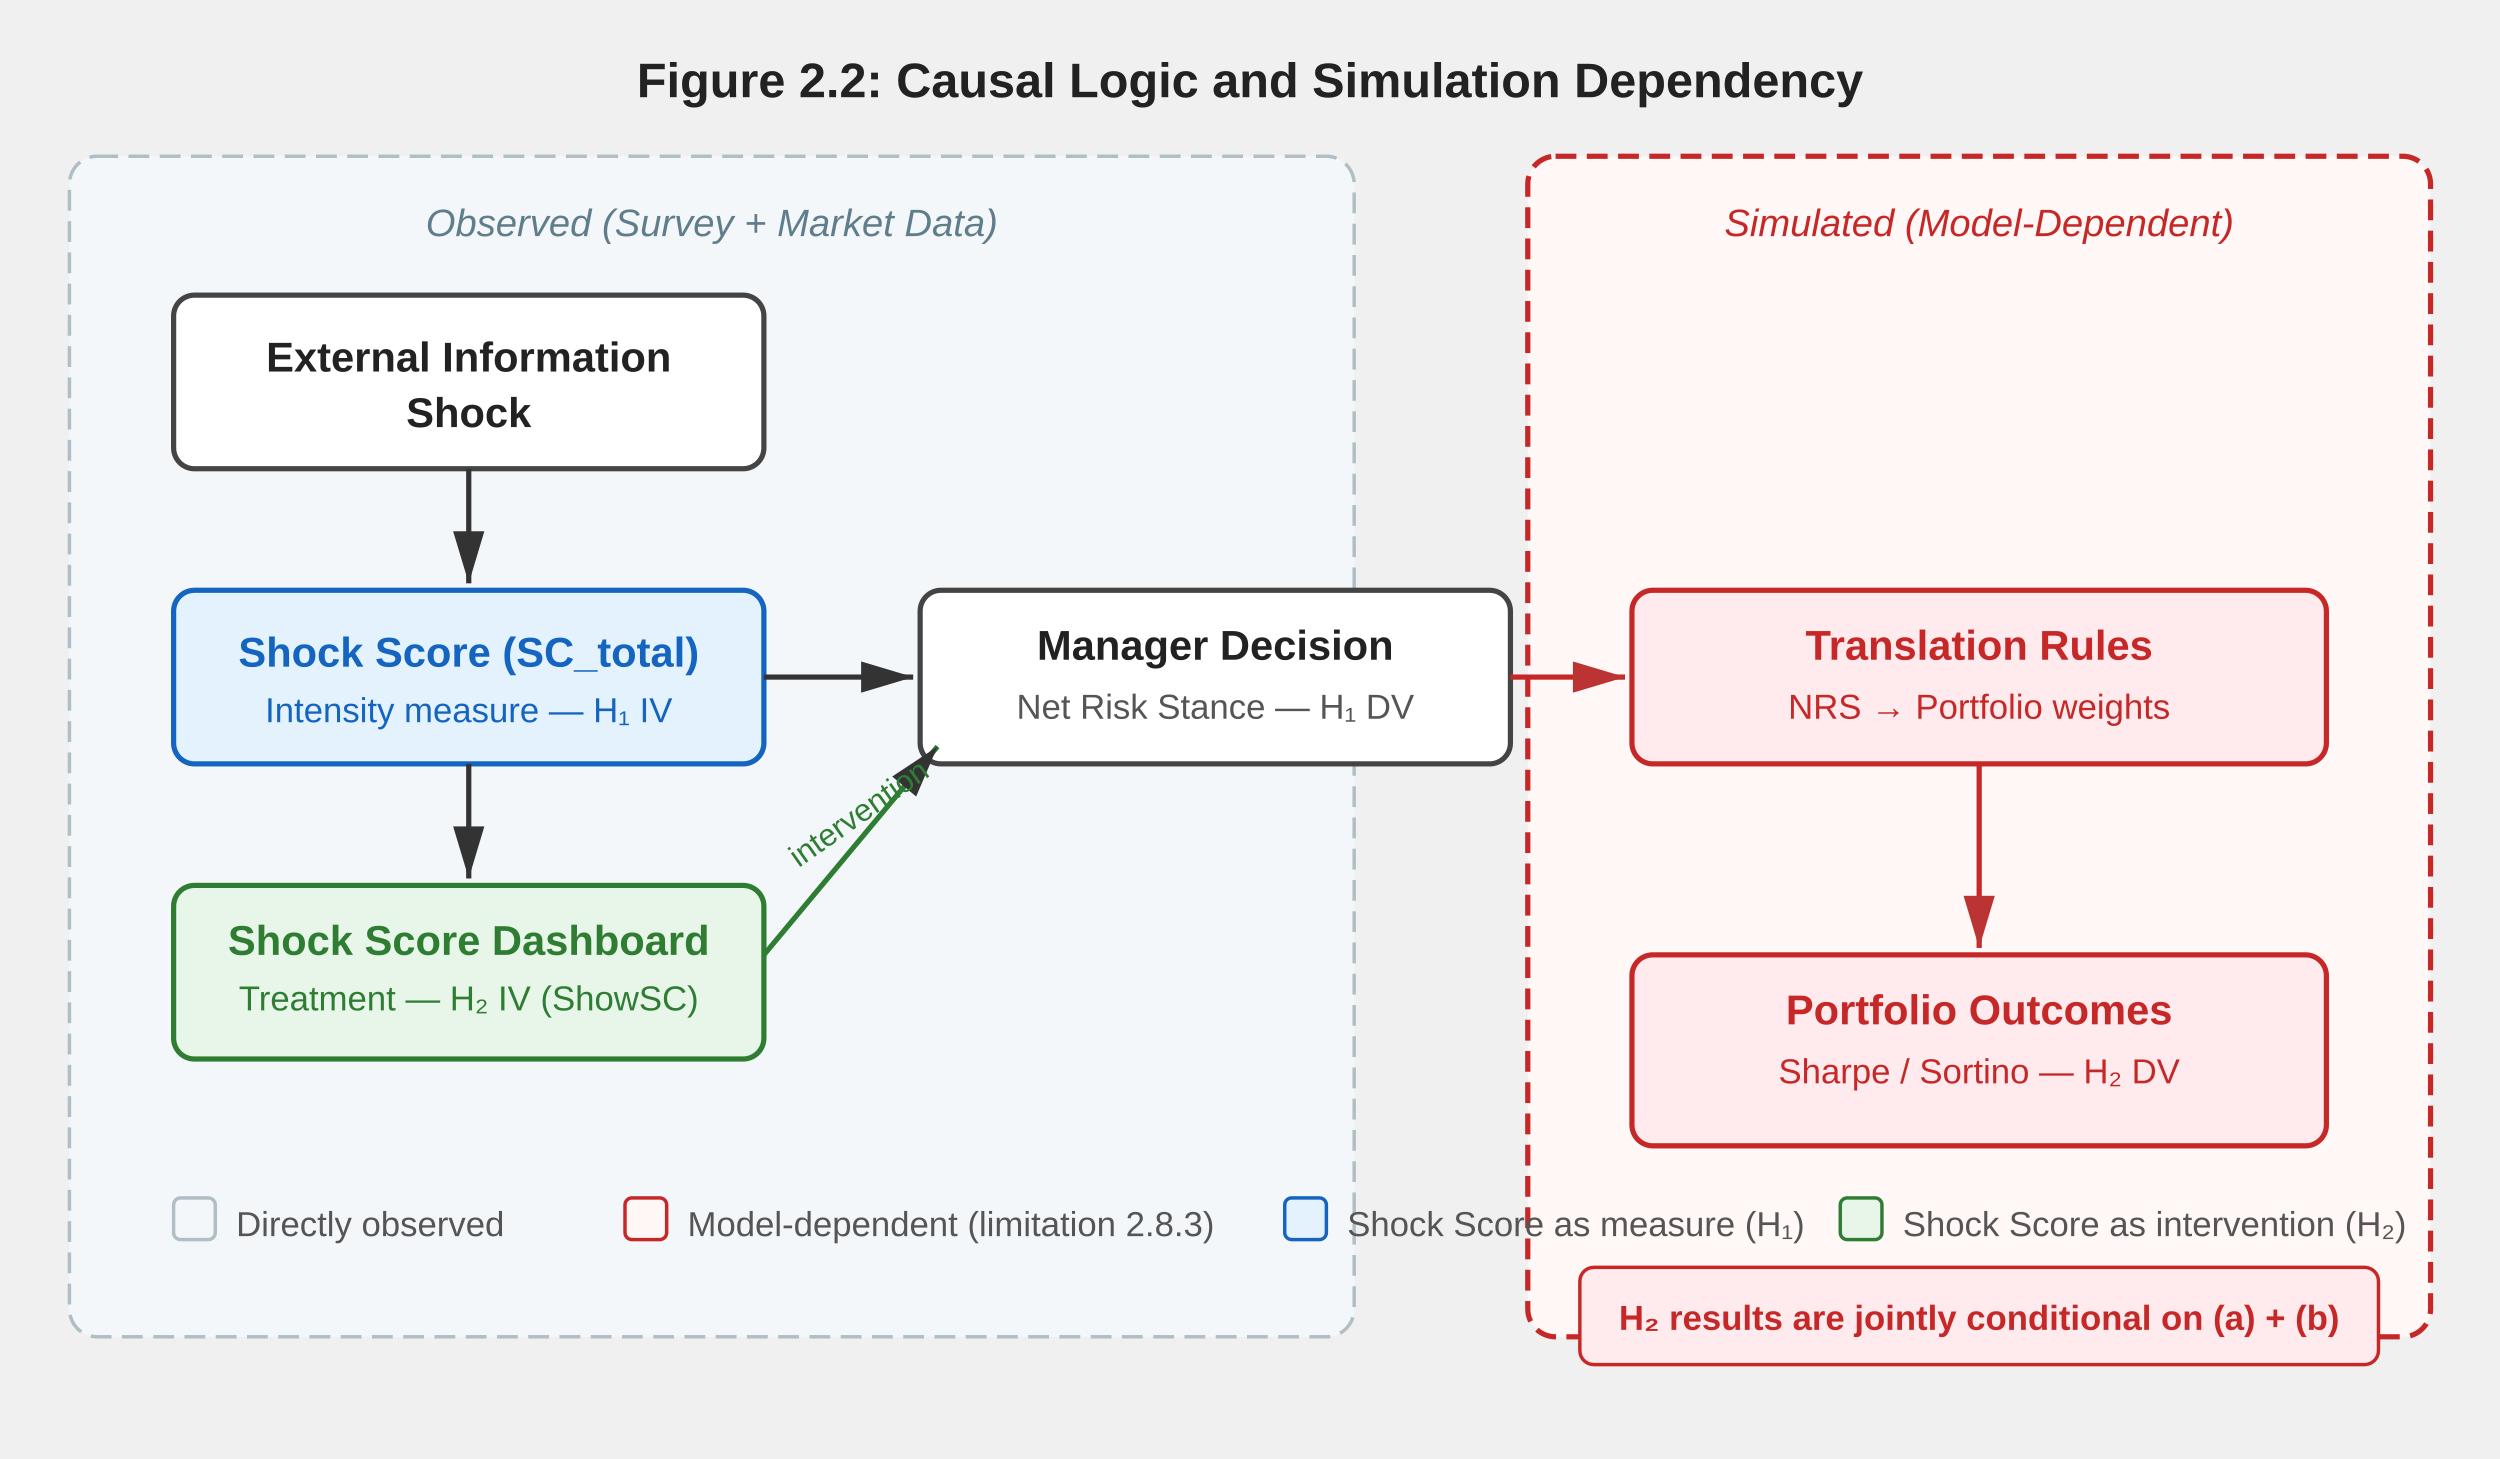
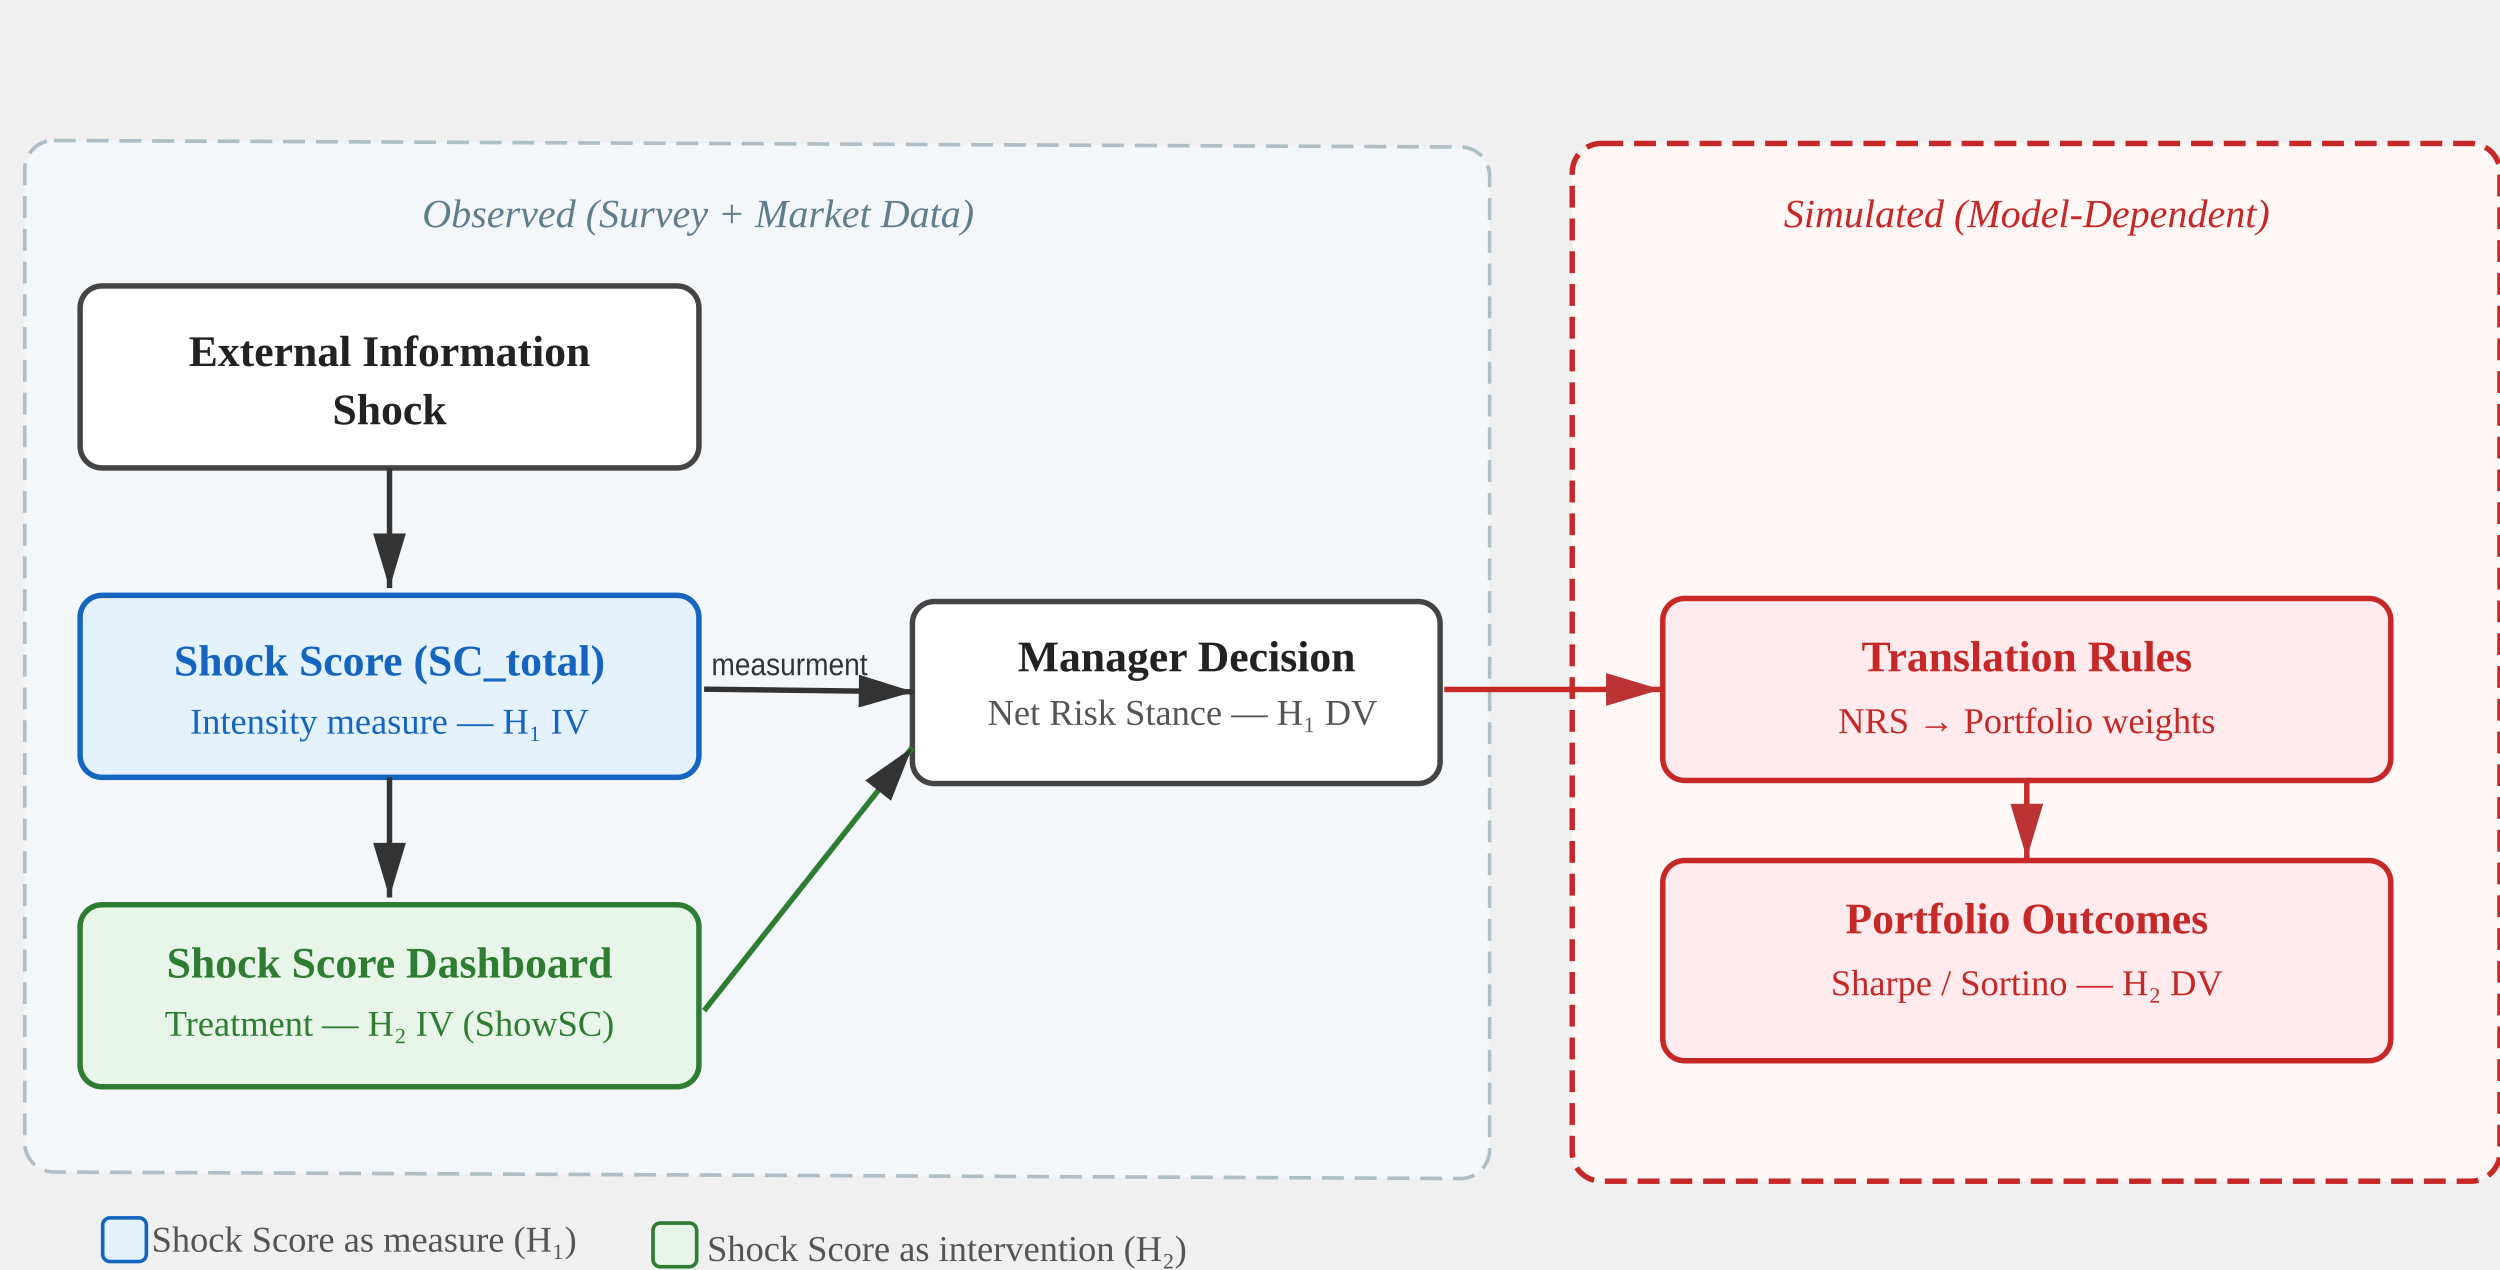
- <svg xmlns="http://www.w3.org/2000/svg" viewBox="0 0 720 420" font-family="Calibri, Arial, sans-serif">
+ <svg xmlns="http://www.w3.org/2000/svg" viewBox="0 0 686.799 348.824" width="686.799px" height="348.824px">
  <defs>
    <marker id="arrow" viewBox="0 0 10 6" refX="10" refY="3" markerWidth="10" markerHeight="6" orient="auto-start-reverse">
      <path d="M 0 0 L 10 3 L 0 6 z" fill="#333" />
    </marker>
    <marker id="arrow-red" viewBox="0 0 10 6" refX="10" refY="3" markerWidth="10" markerHeight="6" orient="auto-start-reverse">
      <path d="M 0 0 L 10 3 L 0 6 z" fill="#B33" />
    </marker>
  </defs>
-   <text x="360" y="28" text-anchor="middle" font-size="14" font-weight="bold" fill="#222">Figure 2.2: Causal Logic and Simulation Dependency</text>
-   <rect x="20" y="45" width="370" height="340" rx="8" fill="#F4F7FA" stroke="#B0BEC5" stroke-width="1" stroke-dasharray="6,3" />
-   <text x="205" y="68" text-anchor="middle" font-size="11" fill="#607D8B" font-style="italic">Observed (Survey + Market Data)</text>
-   <rect x="50" y="85" width="170" height="50" rx="6" fill="#fff" stroke="#444" stroke-width="1.5" />
-   <text x="135" y="107" text-anchor="middle" font-size="12" font-weight="bold" fill="#222">External Information</text>
-   <text x="135" y="123" text-anchor="middle" font-size="12" font-weight="bold" fill="#222">Shock</text>
-   <rect x="50" y="170" width="170" height="50" rx="6" fill="#E3F2FD" stroke="#1565C0" stroke-width="1.5" />
-   <text x="135" y="192" text-anchor="middle" font-size="12" font-weight="bold" fill="#1565C0">Shock Score (SC_total)</text>
-   <text x="135" y="208" text-anchor="middle" font-size="10" fill="#1565C0">Intensity measure — H₁ IV</text>
-   <line x1="135" y1="135" x2="135" y2="168" stroke="#333" stroke-width="1.5" marker-end="url(#arrow)" />
-   <rect x="50" y="255" width="170" height="50" rx="6" fill="#E8F5E9" stroke="#2E7D32" stroke-width="1.5" />
-   <text x="135" y="275" text-anchor="middle" font-size="12" font-weight="bold" fill="#2E7D32">Shock Score Dashboard</text>
-   <text x="135" y="291" text-anchor="middle" font-size="10" fill="#2E7D32">Treatment — H₂ IV (ShowSC)</text>
-   <line x1="135" y1="220" x2="135" y2="253" stroke="#333" stroke-width="1.5" marker-end="url(#arrow)" />
-   <rect x="265" y="170" width="170" height="50" rx="6" fill="#fff" stroke="#444" stroke-width="1.5" />
-   <text x="350" y="190" text-anchor="middle" font-size="12" font-weight="bold" fill="#222">Manager Decision</text>
-   <text x="350" y="207" text-anchor="middle" font-size="10" fill="#555">Net Risk Stance — H₁ DV</text>
-   <line x1="220" y1="195" x2="263" y2="195" stroke="#333" stroke-width="1.5" marker-end="url(#arrow)" />
-   <line x1="220" y1="275" x2="270" y2="215" stroke="#2E7D32" stroke-width="1.5" marker-end="url(#arrow)" />
-   <text x="230" y="250" font-size="9" fill="#2E7D32" transform="rotate(-35, 230, 250)">intervention</text>
-   <rect x="440" y="45" width="260" height="340" rx="8" fill="#FFF8F6" stroke="#C62828" stroke-width="1.5" stroke-dasharray="6,3" />
-   <text x="570" y="68" text-anchor="middle" font-size="11" fill="#C62828" font-style="italic">Simulated (Model-Dependent)</text>
-   <rect x="470" y="170" width="200" height="50" rx="6" fill="#FFEBEE" stroke="#C62828" stroke-width="1.5" />
-   <text x="570" y="190" text-anchor="middle" font-size="12" font-weight="bold" fill="#C62828">Translation Rules</text>
-   <text x="570" y="207" text-anchor="middle" font-size="10" fill="#C62828">NRS → Portfolio weights</text>
-   <line x1="435" y1="195" x2="468" y2="195" stroke="#C62828" stroke-width="1.5" marker-end="url(#arrow-red)" />
-   <rect x="470" y="275" width="200" height="55" rx="6" fill="#FFEBEE" stroke="#C62828" stroke-width="1.5" />
-   <text x="570" y="295" text-anchor="middle" font-size="12" font-weight="bold" fill="#C62828">Portfolio Outcomes</text>
-   <text x="570" y="312" text-anchor="middle" font-size="10" fill="#C62828">Sharpe / Sortino — H₂ DV</text>
-   <line x1="570" y1="220" x2="570" y2="273" stroke="#C62828" stroke-width="1.5" marker-end="url(#arrow-red)" />
-   <rect x="50" y="345" width="12" height="12" rx="2" fill="#F4F7FA" stroke="#B0BEC5" stroke-width="1" />
-   <text x="68" y="356" font-size="10" fill="#555">Directly observed</text>
-   <rect x="180" y="345" width="12" height="12" rx="2" fill="#FFF8F6" stroke="#C62828" stroke-width="1" />
-   <text x="198" y="356" font-size="10" fill="#555">Model-dependent (limitation 2.8.3)</text>
-   <rect x="370" y="345" width="12" height="12" rx="2" fill="#E3F2FD" stroke="#1565C0" stroke-width="1" />
-   <text x="388" y="356" font-size="10" fill="#555">Shock Score as measure (H₁)</text>
-   <rect x="530" y="345" width="12" height="12" rx="2" fill="#E8F5E9" stroke="#2E7D32" stroke-width="1" />
-   <text x="548" y="356" font-size="10" fill="#555">Shock Score as intervention (H₂)</text>
-   <text x="570" y="355" text-anchor="middle" font-size="9" fill="#C62828" font-weight="bold" />
-   <rect x="455" y="365" width="230" height="28" rx="4" fill="#FFEBEE" stroke="#C62828" stroke-width="1" />
-   <text x="570" y="383" text-anchor="middle" font-size="10" fill="#C62828" font-weight="bold">H₂ results are jointly conditional on (a) + (b)</text>
+   <rect x="9.252" y="8.113" width="402.437" height="283.383" rx="8" fill="#F4F7FA" stroke="#B0BEC5" stroke-width="1" stroke-dasharray="6,3" style="stroke-width: 1;" transform="matrix(0.999989, 0.004635, 0, 1.000011, -2.452575, 30.39408)" />
+   <text x="191.799" y="62.407" text-anchor="middle" font-size="11" fill="#607D8B" font-style="italic" style="white-space: pre; stroke-width: 1; font-size: 11px;">Observed (Survey + Market Data)</text>
+   <rect x="22.005" y="78.554" width="170" height="50" rx="6" fill="#fff" stroke="#444" stroke-width="1.5" style="stroke-width: 1.5;" />
+   <text x="107.005" y="100.554" text-anchor="middle" font-size="12" font-weight="bold" fill="#222" style="white-space: pre; stroke-width: 1; font-size: 12px;">External Information</text>
+   <text x="107.005" y="116.554" text-anchor="middle" font-size="12" font-weight="bold" fill="#222" style="white-space: pre; stroke-width: 1; font-size: 12px;">Shock</text>
+   <rect x="22.005" y="163.554" width="170" height="50" rx="6" fill="#E3F2FD" stroke="#1565C0" stroke-width="1.5" style="stroke-width: 1.5;" />
+   <text x="107.005" y="185.554" text-anchor="middle" font-size="12" font-weight="bold" fill="#1565C0" style="white-space: pre; stroke-width: 1; font-size: 12px;">Shock Score (SC_total)</text>
+   <text x="107.005" y="201.554" text-anchor="middle" font-size="10" fill="#1565C0" style="white-space: pre; stroke-width: 1; font-size: 10px;">Intensity measure — H₁ IV</text>
+   <line x1="107.005" y1="128.554" x2="107.005" y2="161.554" stroke="#333" stroke-width="1.5" marker-end="url(#arrow)" style="stroke-width: 1.5;" />
+   <rect x="22.005" y="248.554" width="170" height="50" rx="6" fill="#E8F5E9" stroke="#2E7D32" stroke-width="1.5" style="stroke-width: 1.5;" />
+   <text x="107.005" y="268.554" text-anchor="middle" font-size="12" font-weight="bold" fill="#2E7D32" style="white-space: pre; stroke-width: 1; font-size: 12px;">Shock Score Dashboard</text>
+   <text x="107.005" y="284.554" text-anchor="middle" font-size="10" fill="#2E7D32" style="white-space: pre; stroke-width: 1; font-size: 10px;">Treatment — H₂ IV (ShowSC)</text>
+   <line x1="107.005" y1="213.554" x2="107.005" y2="246.554" stroke="#333" stroke-width="1.5" marker-end="url(#arrow)" style="stroke-width: 1.5;" />
+   <rect x="250.661" y="165.26" width="144.964" height="50" rx="6" fill="#fff" stroke="#444" stroke-width="1.5" style="stroke-width: 1.5;" />
+   <text x="325.988" y="184.407" text-anchor="middle" font-size="12" font-weight="bold" fill="#222" style="white-space: pre; stroke-width: 1; font-size: 12px;">Manager Decision</text>
+   <text x="324.85" y="199.131" text-anchor="middle" font-size="10" fill="#555" style="white-space: pre; stroke-width: 1; font-size: 10px;">Net Risk Stance — H₁ DV</text>
+   <line x1="193.428" y1="189.327" x2="250.937" y2="190.056" stroke="#333" stroke-width="1.5" marker-end="url(#arrow)" style="stroke-width: 1.5;" />
+   <line x1="193.428" y1="277.657" x2="250.541" y2="205.424" stroke="#2E7D32" stroke-width="1.5" marker-end="url(#arrow)" style="stroke-width: 1.5;" />
+   <text transform="matrix(0.6154161, -0.7334241, 0.739918, 0.6208621, -37.05295, -7.960412)" style="white-space: pre; stroke-width: 1; font-size: 9px; transform-origin: 253.265px 246.746px;" x="230" y="250" font-size="9" fill="#2E7D32">intervention</text>
+   <rect x="431.92" y="39.407" width="254.879" height="285.093" rx="8" fill="#FFF8F6" stroke="#C62828" stroke-width="1.5" stroke-dasharray="6,3" style="stroke-width: 1.5;" />
+   <text x="556.799" y="62.407" text-anchor="middle" font-size="11" fill="#C62828" font-style="italic" style="white-space: pre; stroke-width: 1; font-size: 11px;">Simulated (Model-Dependent)</text>
+   <rect x="456.799" y="164.407" width="200" height="50" rx="6" fill="#FFEBEE" stroke="#C62828" stroke-width="1.5" style="stroke-width: 1.5;" />
+   <text x="556.799" y="184.407" text-anchor="middle" font-size="12" font-weight="bold" fill="#C62828" style="white-space: pre; stroke-width: 1; font-size: 12px;">Translation Rules</text>
+   <text x="556.799" y="201.407" text-anchor="middle" font-size="10" fill="#C62828" style="white-space: pre; stroke-width: 1; font-size: 10px;">NRS → Portfolio weights</text>
+   <line x1="396.763" y1="189.407" x2="456.222" y2="189.407" stroke="#C62828" stroke-width="1.5" marker-end="url(#arrow-red)" style="stroke-width: 1.5;" />
+   <rect x="456.799" y="236.407" width="200" height="55" rx="6" fill="#FFEBEE" stroke="#C62828" stroke-width="1.5" style="stroke-width: 1.5;" />
+   <text x="556.799" y="256.407" text-anchor="middle" font-size="12" font-weight="bold" fill="#C62828" style="white-space: pre; stroke-width: 1; font-size: 12px;">Portfolio Outcomes</text>
+   <text x="556.799" y="273.407" text-anchor="middle" font-size="10" fill="#C62828" style="white-space: pre; stroke-width: 1; font-size: 10px;">Sharpe / Sortino — H₂ DV</text>
+   <line x1="556.799" y1="214.407" x2="556.799" y2="235.828" stroke="#C62828" stroke-width="1.5" marker-end="url(#arrow-red)" style="stroke-width: 1.5;" />
+   <rect x="28.208" y="334.57" width="12" height="12" rx="2" fill="#E3F2FD" stroke="#1565C0" stroke-width="1" style="stroke-width: 1;" />
+   <text x="41.656" y="343.863" font-size="10" fill="#555" style="white-space: pre; stroke-width: 1; font-size: 10px;">Shock Score as measure (H₁)</text>
+   <rect x="179.388" y="335.993" width="12" height="12" rx="2" fill="#E8F5E9" stroke="#2E7D32" stroke-width="1" style="stroke-width: 1;" />
+   <text x="194.259" y="346.424" font-size="10" fill="#555" style="white-space: pre; stroke-width: 1; font-size: 10px;">Shock Score as intervention (H₂)</text>
+   <text x="570" y="355" text-anchor="middle" font-size="9" fill="#C62828" font-weight="bold" style="white-space: pre; stroke-width: 1; font-size: 9px;" />
+   <text style="fill: rgb(51, 51, 51); font-family: Arial, sans-serif; font-size: 25px; white-space: pre;" x="212.802" y="180.228" transform="matrix(0.308701, 0, 0, 0.343434, 129.7556, 123.5875)">measurment</text>
</svg>
